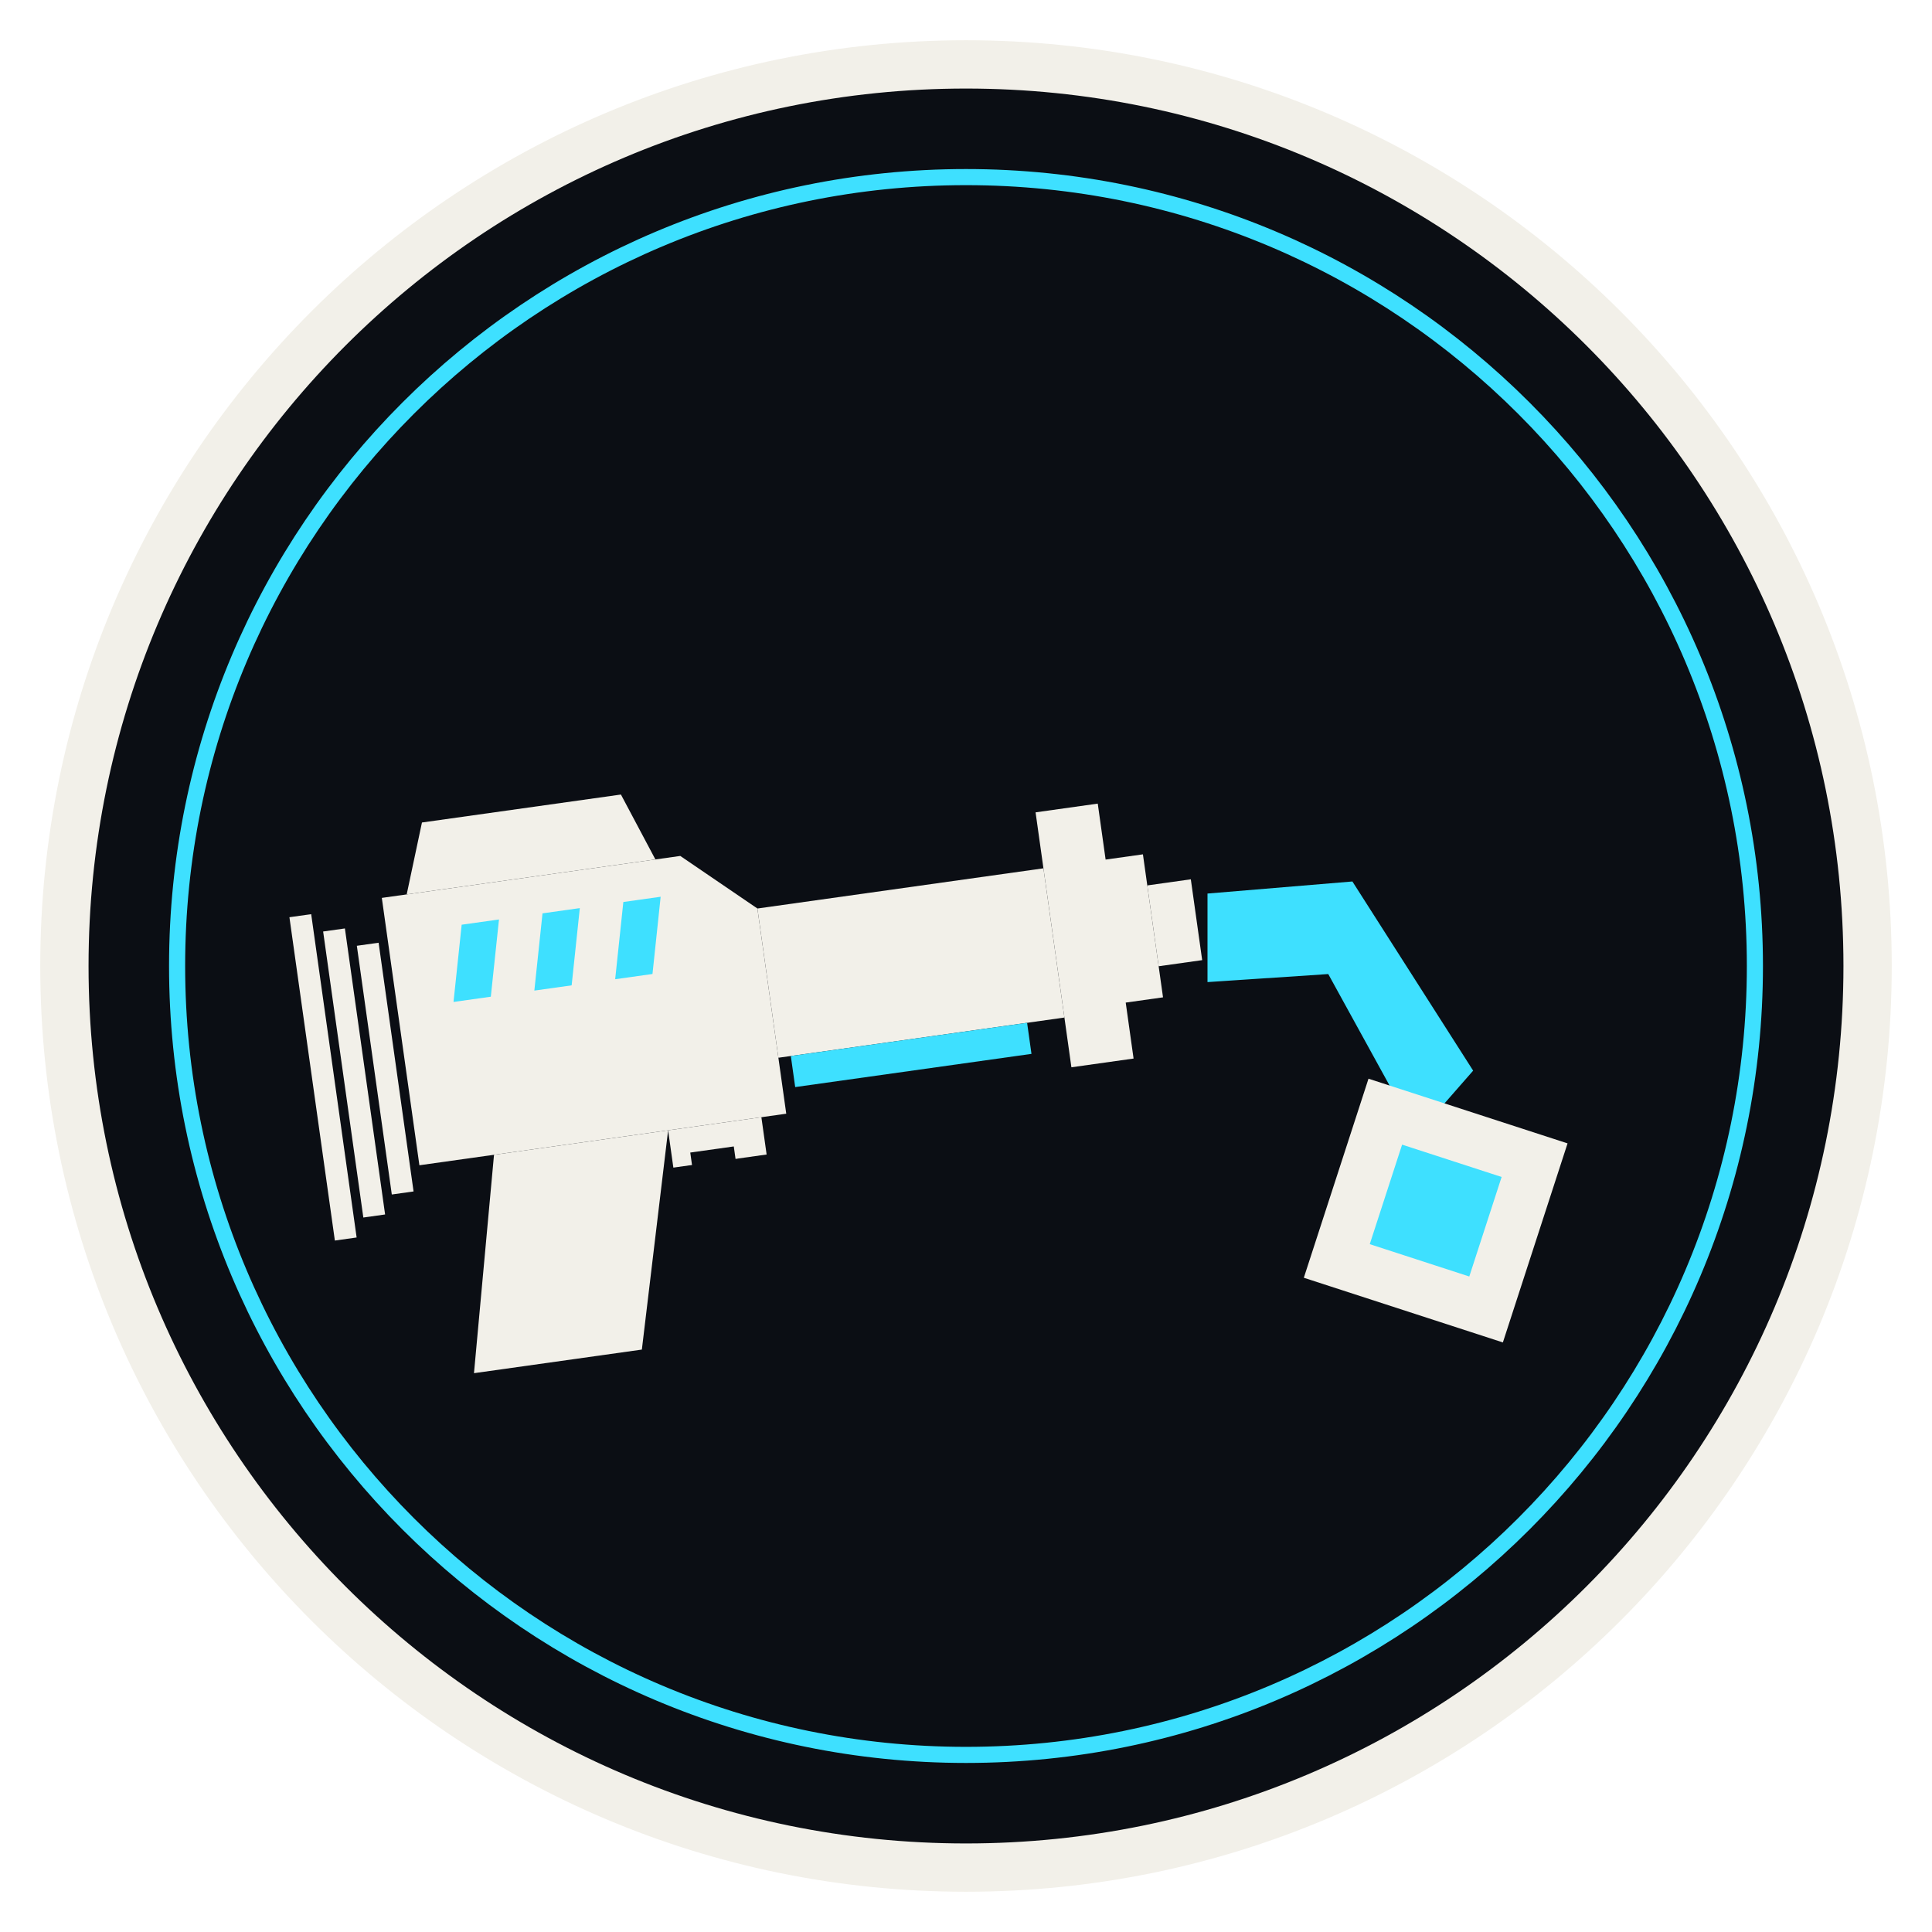
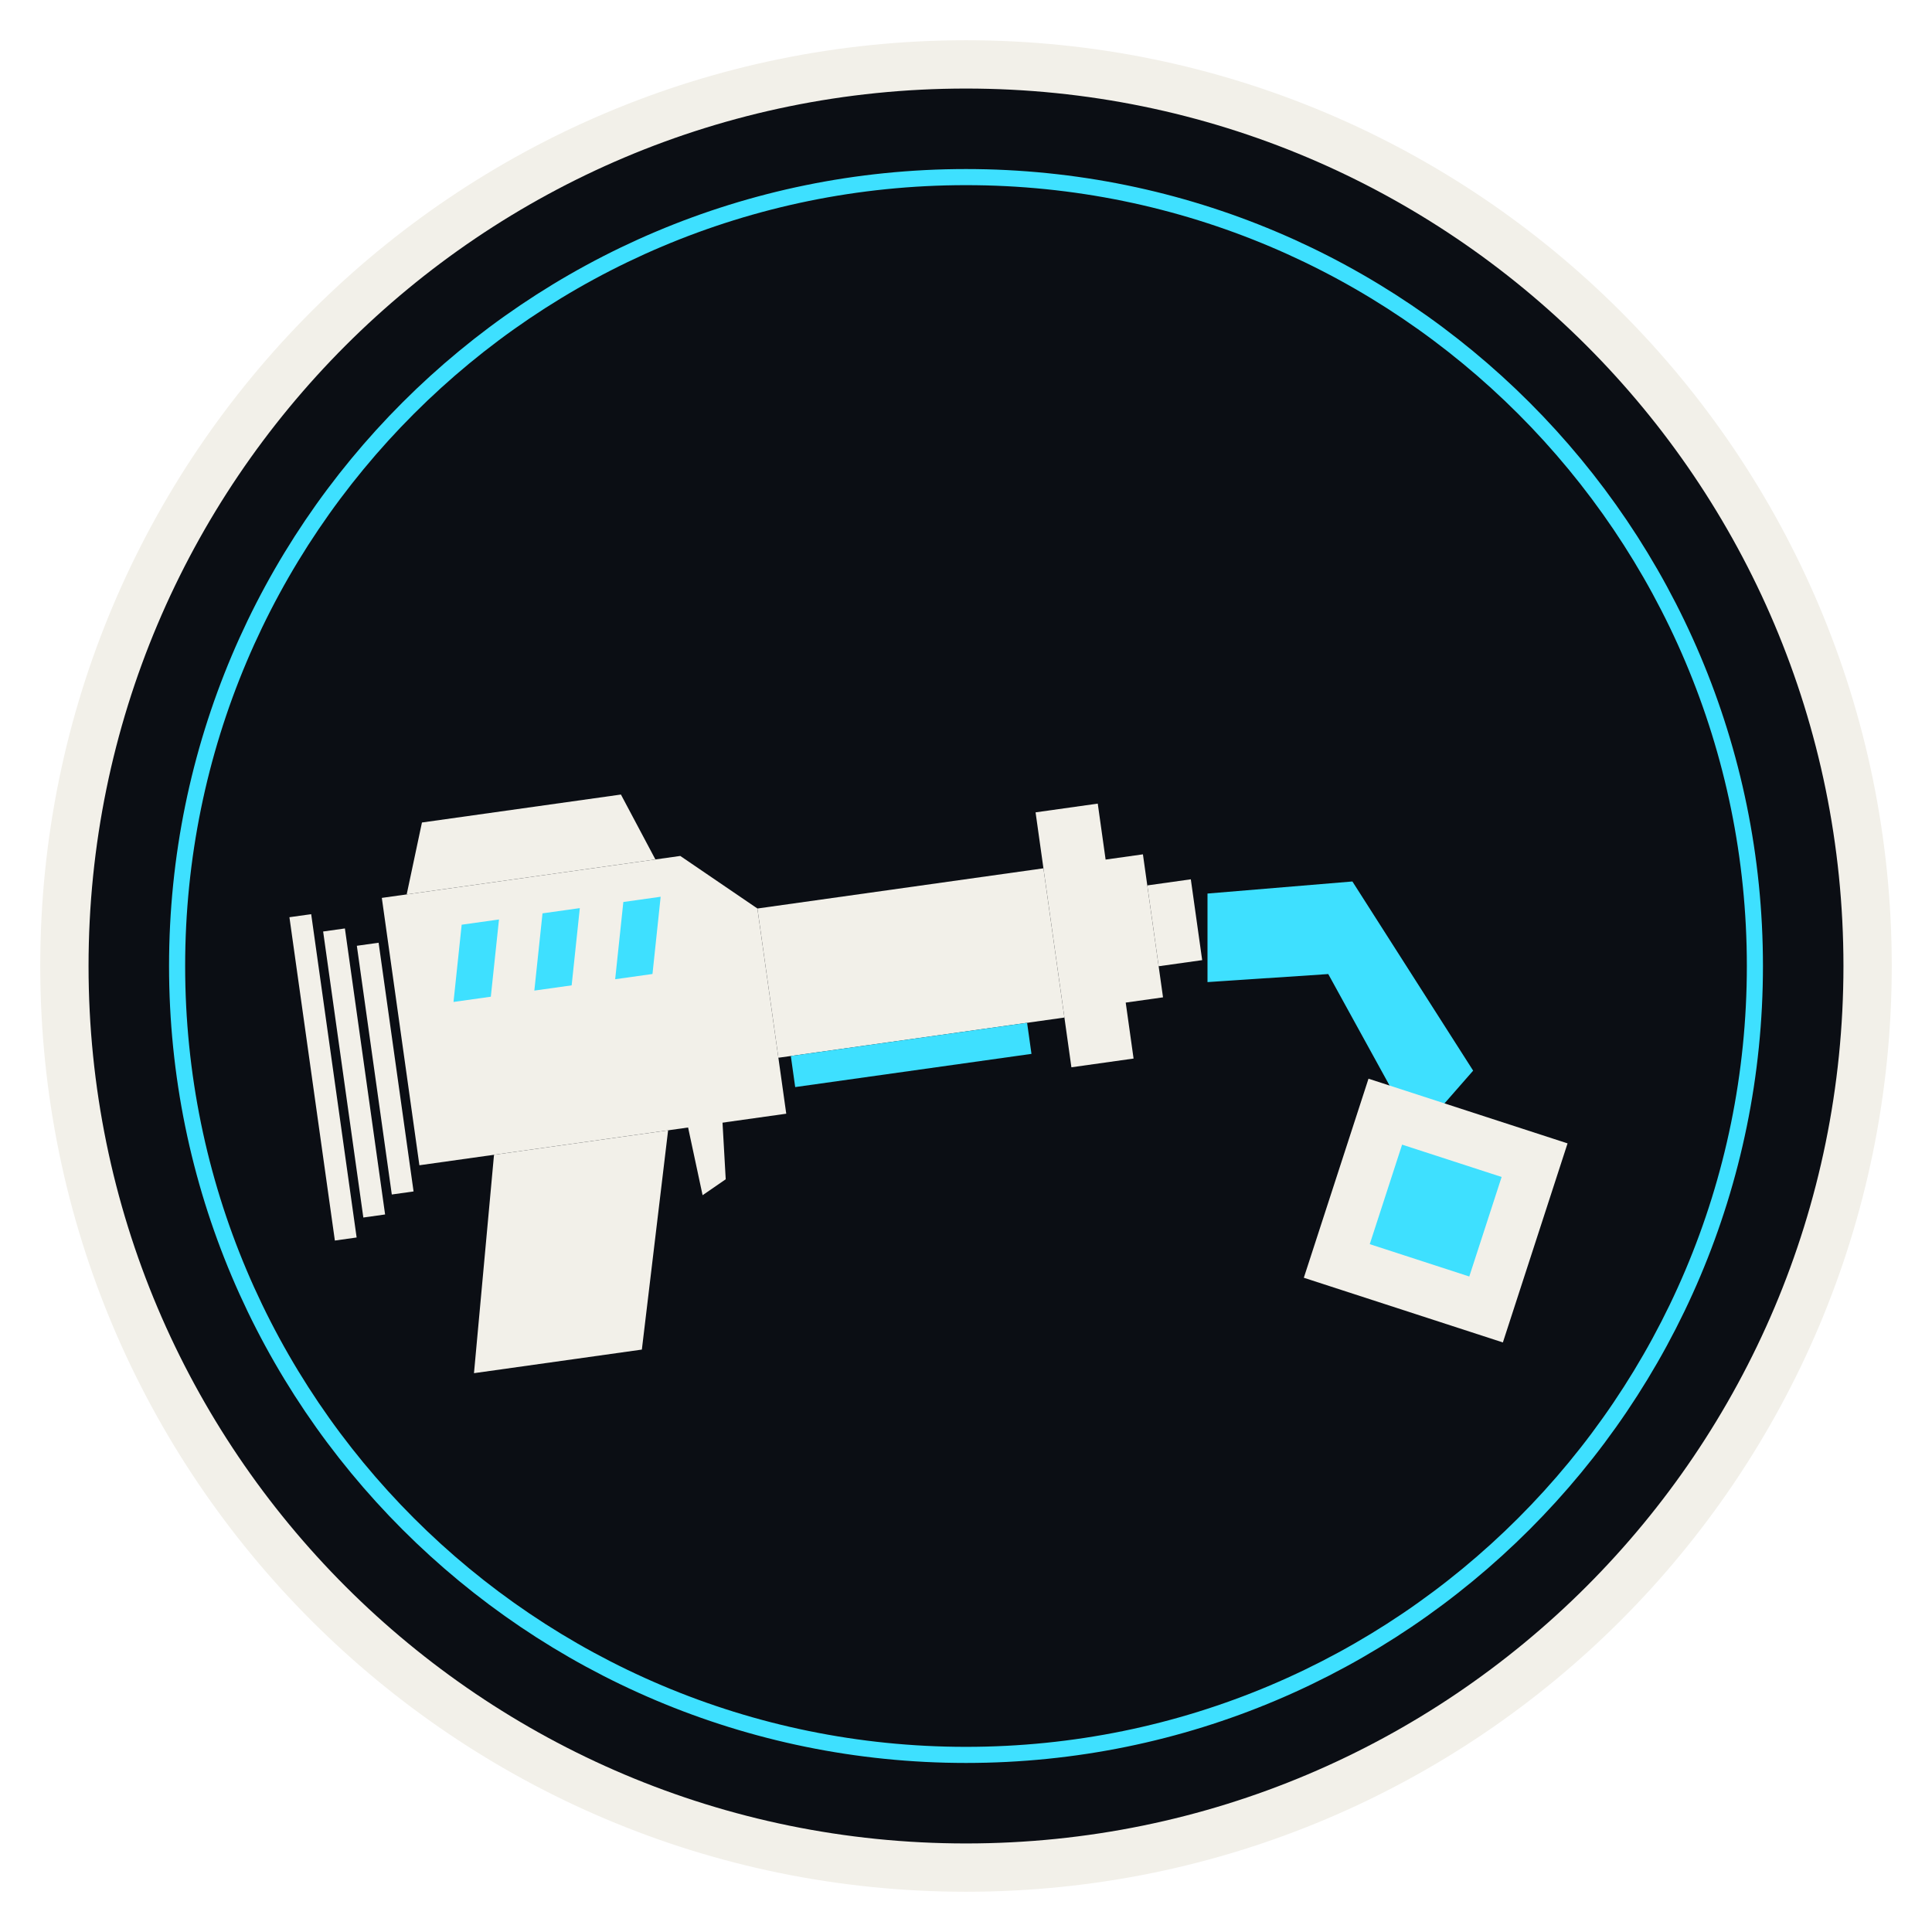
<svg xmlns="http://www.w3.org/2000/svg" viewBox="0 0 480 480" width="480" height="480">
  <circle cx="240" cy="240" r="224" fill="#0B0E14" stroke="#F2F0E9" stroke-width="12" />
  <circle cx="240" cy="240" r="196" fill="none" stroke="#3EE0FF" stroke-width="4" />
  <g transform="translate(74 160) scale(0.78) rotate(-8 150 110)">
    <g fill="#F2F0E9">
      <rect x="2" y="66" width="7" height="104" />
      <rect x="12" y="72" width="7" height="92" />
      <rect x="22" y="78" width="7" height="80" />
      <path d="M32,64 L128,64 L150,84 L150,150 L32,150 Z" />
      <path d="M56,150 L112,150 L94,218 L40,218 Z" />
+       <path d="M118,144 L130,144 L128,168 L120,172 Z" />
      <path d="M48,42 L112,42 L120,64 L40,64 Z" />
      <path d="M150,84 L242,84 L242,132 L150,132 Z" />
      <path d="M242,66 L262,66 L262,84 L274,84 L274,130 L262,130 L262,148 L242,148 Z" />
+       <rect x="274" y="94" width="14" height="26" />
    </g>
-     <rect x="112" y="150" width="30" height="12" fill="#F2F0E9" />
-     <rect x="118" y="158" width="14" height="8" fill="#0B0E14" />
-     <rect x="274" y="94" width="14" height="26" fill="#F2F0E9" />
-     <rect x="154" y="132" width="76" height="10" fill="#3EE0FF" />
-     <path fill="#3EE0FF" d="M56,76 L68,76 L62,100 L50,100 Z" />
-     <path fill="#3EE0FF" d="M82,76 L94,76 L88,100 L76,100 Z" />
-     <path fill="#3EE0FF" d="M108,76 L120,76 L114,100 L102,100 Z" />
+     <g fill="#3EE0FF">
+       <rect x="154" y="132" width="76" height="10" />
+       <path d="M56,76 L68,76 L62,100 L50,100 Z" />
+       <path d="M82,76 L94,76 L88,100 L76,100 Z" />
+       <path d="M108,76 L120,76 L114,100 L102,100 Z" />
+     </g>
  </g>
  <path fill="#3EE0FF" d="M300,222 L336,219 L366,266 L352,282 L330,242 L300,244 Z" />
  <g transform="translate(340 268) rotate(18)">
    <rect width="52" height="52" fill="#F2F0E9" />
    <rect x="13" y="13" width="26" height="26" fill="#3EE0FF" />
  </g>
</svg>
